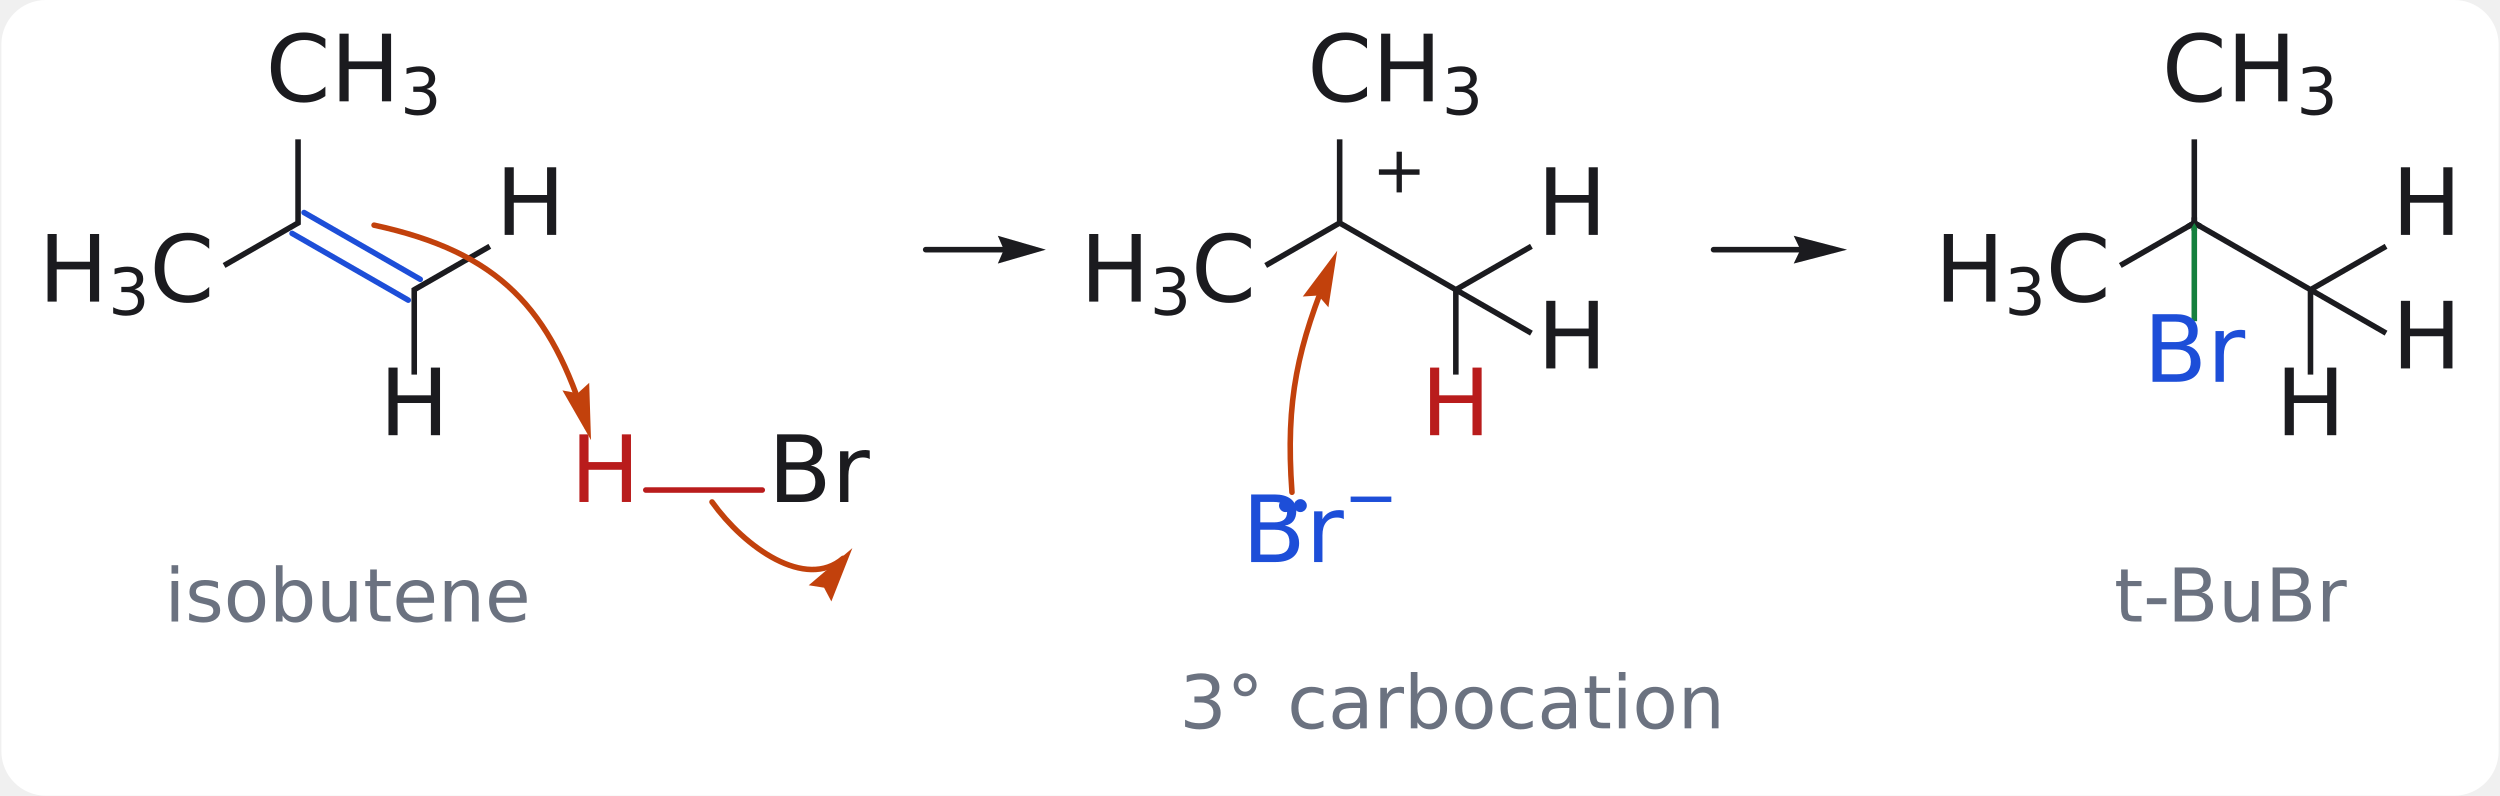
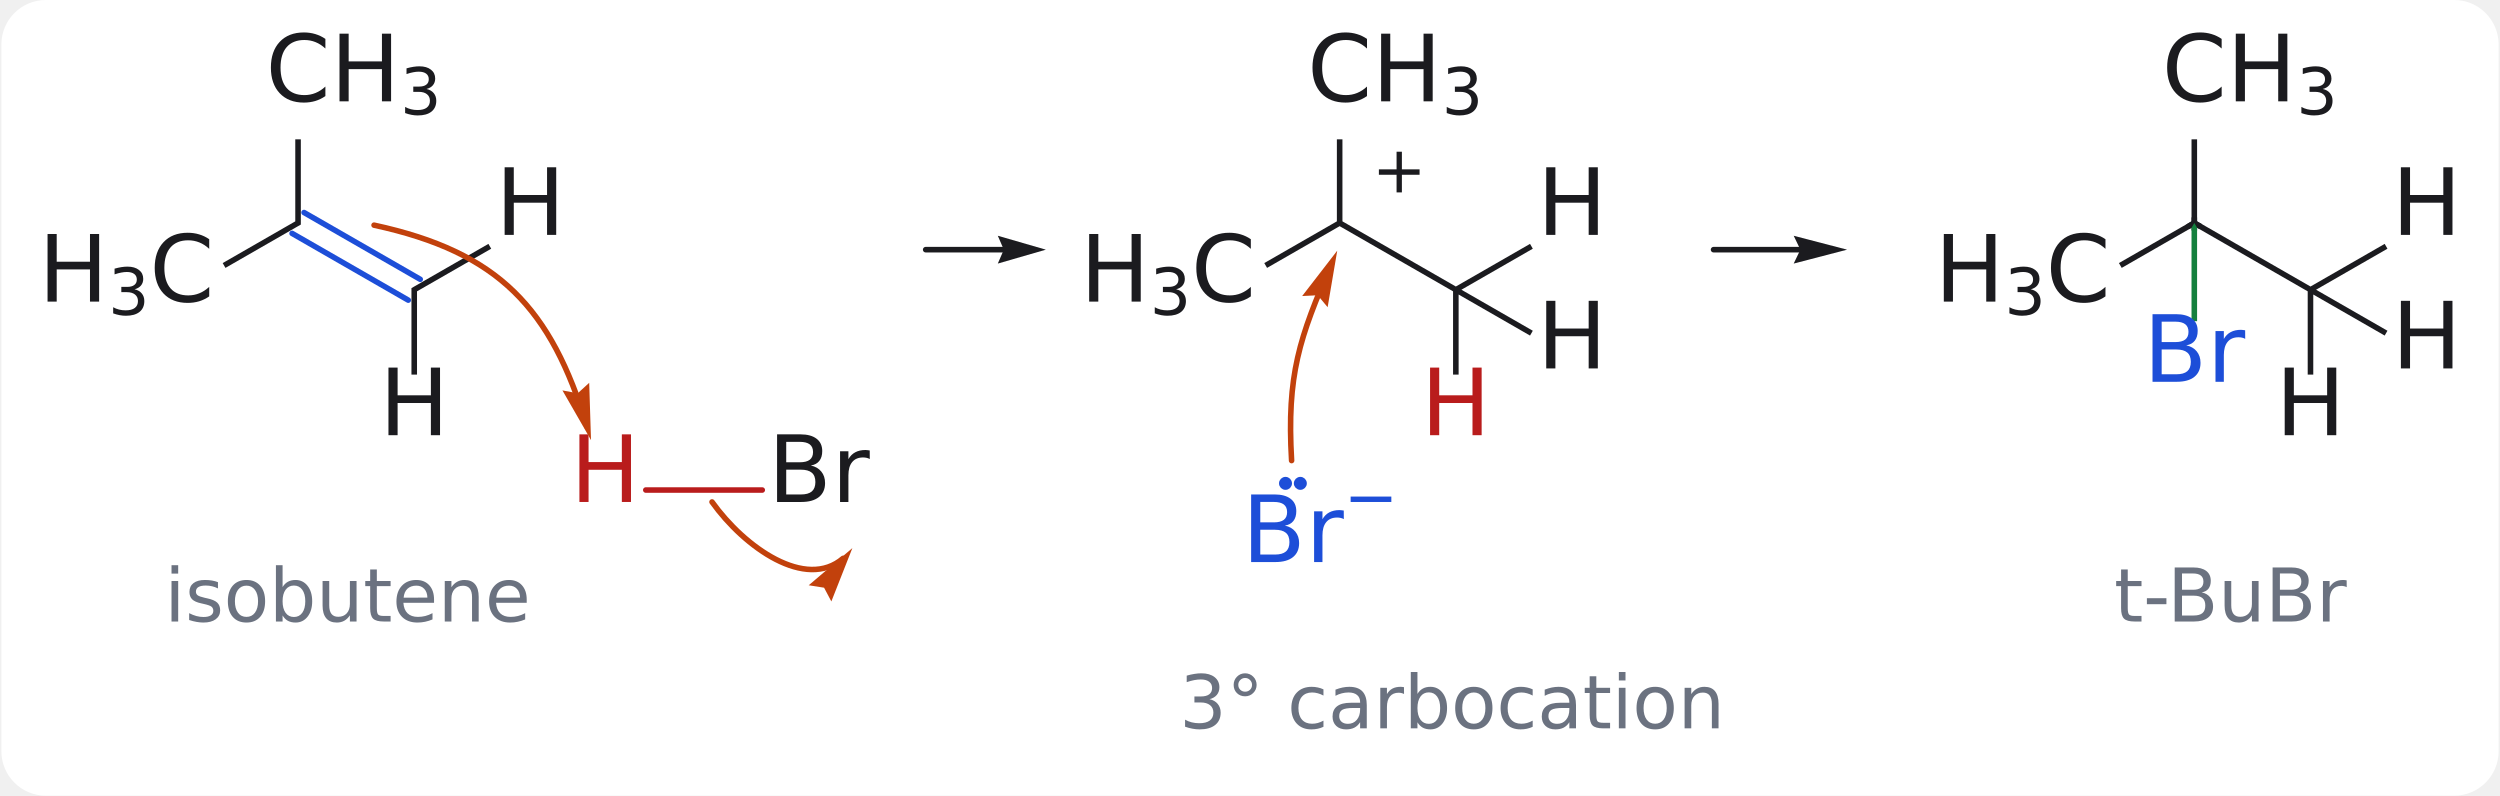
<svg xmlns="http://www.w3.org/2000/svg" viewBox="-93.311 -70.123 785.424 250.256" width="487" height="155">
  <style>.c-ink.fill{fill:#1b1b1f}.c-ink.stroke{stroke:#1b1b1f}.c-arrow.fill{fill:#c2410c}.c-arrow.stroke{stroke:#c2410c}.c-nu.fill{fill:#1d4ed8}.c-nu.stroke{stroke:#1d4ed8}.c-el.fill{fill:#b91c1c}.c-el.stroke{stroke:#b91c1c}.c-good.fill{fill:#15803d}.c-good.stroke{stroke:#15803d}.c-muted.fill{fill:#6b7280}.c-muted.stroke{stroke:#6b7280}.card{fill:#ffffff}@media (prefers-color-scheme: dark){.c-ink.fill{fill:#e6e6ea}.c-ink.stroke{stroke:#e6e6ea}.c-arrow.fill{fill:#ff9f5a}.c-arrow.stroke{stroke:#ff9f5a}.c-nu.fill{fill:#8ab4ff}.c-nu.stroke{stroke:#8ab4ff}.c-el.fill{fill:#ff8a8a}.c-el.stroke{stroke:#ff8a8a}.c-good.fill{fill:#6ee7a0}.c-good.stroke{stroke:#6ee7a0}.c-muted.fill{fill:#9ca3af}.c-muted.stroke{stroke:#9ca3af}.card{fill:#1e1e1e}}</style>
  <rect class="card" x="-93.311" y="-70.123" width="785.424" height="250.256" rx="14" />
  <path class="c-nu stroke" d="M1.884 -3.277 L38.424 17.723 " fill="none" stroke-width="1.75" stroke-linecap="round" stroke-linejoin="round" />
  <path class="c-nu stroke" d="M-1.884 3.277 L34.656 24.277 " fill="none" stroke-width="1.75" stroke-linecap="round" stroke-linejoin="round" />
  <path class="c-el stroke" d="M109.37 84 L145.996 84 " fill="none" stroke-width="1.75" stroke-linecap="round" stroke-linejoin="round" />
  <path class="c-ink fill stroke" d="M597.275 1.512 L598.034 1.948 L598.906 0.431 L597.275 -0.506 L596.4 0 Z M595.525 -0.506 L593.894 0.431 L594.766 1.948 L595.525 1.512 L596.4 0 Z M597.275 -0.506 L597.275 -1.75 L595.525 -1.75 L595.525 -0.506 L596.4 0 Z M595.525 1.512 L595.525 2.387 L597.275 2.387 L597.275 1.512 L596.4 0 Z " stroke-width="0" stroke-linecap="round" stroke-linejoin="round" />
  <path class="c-ink fill stroke" d="M-0.875 -0.506 L-23.707 12.616 L-22.835 14.133 L0.875 0.506 Z M0.875 0.506 L0.875 -26.303 L-0.875 -26.303 L-0.875 -0.506 Z M37.415 21.506 L60.746 8.098 L59.874 6.58 L35.665 20.494 Z M35.665 20.494 L35.665 47.702 L37.415 47.702 L37.415 21.506 Z M327.6 1.009 L363.265 21.506 L364.14 21 L364.14 19.991 L328.475 -0.506 L327.6 0 Z M326.725 -0.506 L303.893 12.616 L304.765 14.133 L327.6 1.009 L327.6 0 Z M328.475 -0.506 L328.475 -26.303 L326.725 -26.303 L326.725 -0.506 L327.6 0 Z M365.896 21 L388.346 8.098 L387.474 6.58 L364.14 19.991 L364.14 21 Z M365.015 22.512 L387.474 35.42 L388.346 33.902 L365.896 21 L364.14 21 Z M363.265 21.506 L363.265 47.702 L365.015 47.702 L365.015 22.512 L364.14 21 Z M597.275 1.512 L632.065 21.506 L632.94 21 L632.94 19.991 L597.275 -0.506 L596.4 0 Z M595.525 -0.506 L572.693 12.616 L573.565 14.133 L595.525 1.512 L596.4 0 Z M597.275 -0.506 L597.275 -26.303 L595.525 -26.303 L595.525 -0.506 L596.4 0 Z M634.696 21 L657.146 8.098 L656.274 6.581 L632.94 19.991 L632.94 21 Z M633.815 22.512 L656.274 35.419 L657.146 33.902 L634.696 21 L632.94 21 Z M632.065 21.506 L632.065 47.702 L633.815 47.702 L633.815 22.512 L632.94 21 Z " stroke-width="0" stroke-linecap="round" stroke-linejoin="round" />
  <path class="c-good fill stroke" d="M595.525 1.512 L595.525 30.902 L597.275 30.902 L597.275 1.512 L596.4 0 Z " stroke-width="0" stroke-linecap="round" stroke-linejoin="round" />
  <text class="c-ink fill" xml:space="preserve" x="-81.644" y="4.544" font-family="DejaVu Sans, Noto Sans CJK KR, Noto Sans CJK JP, sans-serif" font-size="29.167" font-weight="normal" font-style="normal" text-decoration="none" dominant-baseline="text-before-edge">H</text>
  <text class="c-ink fill" xml:space="preserve" x="-59.712" y="14.752" font-family="DejaVu Sans, Noto Sans CJK KR, Noto Sans CJK JP, sans-serif" font-size="20.417" font-weight="normal" font-style="normal" text-decoration="none" dominant-baseline="text-before-edge">3</text>
  <text class="c-ink fill" xml:space="preserve" x="-46.723" y="4.544" font-family="DejaVu Sans, Noto Sans CJK KR, Noto Sans CJK JP, sans-serif" font-size="29.167" font-weight="normal" font-style="normal" text-decoration="none" dominant-baseline="text-before-edge">C</text>
  <text class="c-ink fill" xml:space="preserve" x="-10.183" y="-58.456" font-family="DejaVu Sans, Noto Sans CJK KR, Noto Sans CJK JP, sans-serif" font-size="29.167" font-weight="normal" font-style="normal" text-decoration="none" dominant-baseline="text-before-edge">CH</text>
  <text class="c-ink fill" xml:space="preserve" x="32.115" y="-48.248" font-family="DejaVu Sans, Noto Sans CJK KR, Noto Sans CJK JP, sans-serif" font-size="20.417" font-weight="normal" font-style="normal" text-decoration="none" dominant-baseline="text-before-edge">3</text>
  <text class="c-ink fill" xml:space="preserve" x="62.114" y="-16.442" font-family="DejaVu Sans, Noto Sans CJK KR, Noto Sans CJK JP, sans-serif" font-size="29.167" font-weight="normal" font-style="normal" text-decoration="none" dominant-baseline="text-before-edge">H</text>
  <text class="c-ink fill" xml:space="preserve" x="25.574" y="46.558" font-family="DejaVu Sans, Noto Sans CJK KR, Noto Sans CJK JP, sans-serif" font-size="29.167" font-weight="normal" font-style="normal" text-decoration="none" dominant-baseline="text-before-edge">H</text>
  <text class="c-el fill" xml:space="preserve" x="85.634" y="67.558" font-family="DejaVu Sans, Noto Sans CJK KR, Noto Sans CJK JP, sans-serif" font-size="29.167" font-weight="normal" font-style="normal" text-decoration="none" dominant-baseline="text-before-edge">H</text>
  <text class="c-ink fill" xml:space="preserve" x="147.8" y="67.558" font-family="DejaVu Sans, Noto Sans CJK KR, Noto Sans CJK JP, sans-serif" font-size="29.167" font-weight="normal" font-style="normal" text-decoration="none" dominant-baseline="text-before-edge">Br</text>
  <text class="c-ink fill" xml:space="preserve" x="337.783" y="-23.748" font-family="DejaVu Sans, Noto Sans CJK KR, Noto Sans CJK JP, sans-serif" font-size="20.417" font-weight="normal" font-style="normal" text-decoration="none" dominant-baseline="text-before-edge">+</text>
  <text class="c-ink fill" xml:space="preserve" x="245.956" y="4.544" font-family="DejaVu Sans, Noto Sans CJK KR, Noto Sans CJK JP, sans-serif" font-size="29.167" font-weight="normal" font-style="normal" text-decoration="none" dominant-baseline="text-before-edge">H</text>
  <text class="c-ink fill" xml:space="preserve" x="267.888" y="14.752" font-family="DejaVu Sans, Noto Sans CJK KR, Noto Sans CJK JP, sans-serif" font-size="20.417" font-weight="normal" font-style="normal" text-decoration="none" dominant-baseline="text-before-edge">3</text>
  <text class="c-ink fill" xml:space="preserve" x="280.877" y="4.544" font-family="DejaVu Sans, Noto Sans CJK KR, Noto Sans CJK JP, sans-serif" font-size="29.167" font-weight="normal" font-style="normal" text-decoration="none" dominant-baseline="text-before-edge">C</text>
  <text class="c-ink fill" xml:space="preserve" x="317.417" y="-58.456" font-family="DejaVu Sans, Noto Sans CJK KR, Noto Sans CJK JP, sans-serif" font-size="29.167" font-weight="normal" font-style="normal" text-decoration="none" dominant-baseline="text-before-edge">CH</text>
  <text class="c-ink fill" xml:space="preserve" x="359.715" y="-48.248" font-family="DejaVu Sans, Noto Sans CJK KR, Noto Sans CJK JP, sans-serif" font-size="20.417" font-weight="normal" font-style="normal" text-decoration="none" dominant-baseline="text-before-edge">3</text>
  <text class="c-ink fill" xml:space="preserve" x="389.714" y="-16.442" font-family="DejaVu Sans, Noto Sans CJK KR, Noto Sans CJK JP, sans-serif" font-size="29.167" font-weight="normal" font-style="normal" text-decoration="none" dominant-baseline="text-before-edge">H</text>
  <text class="c-ink fill" xml:space="preserve" x="389.714" y="25.558" font-family="DejaVu Sans, Noto Sans CJK KR, Noto Sans CJK JP, sans-serif" font-size="29.167" font-weight="normal" font-style="normal" text-decoration="none" dominant-baseline="text-before-edge">H</text>
  <text class="c-el fill" xml:space="preserve" x="353.174" y="46.558" font-family="DejaVu Sans, Noto Sans CJK KR, Noto Sans CJK JP, sans-serif" font-size="29.167" font-weight="normal" font-style="normal" text-decoration="none" dominant-baseline="text-before-edge">H</text>
  <text class="c-nu fill" xml:space="preserve" x="296.9" y="86.458" font-family="DejaVu Sans, Noto Sans CJK KR, Noto Sans CJK JP, sans-serif" font-size="29.167" font-weight="normal" font-style="normal" text-decoration="none" dominant-baseline="text-before-edge">Br</text>
  <text class="c-nu fill" xml:space="preserve" x="328.9" y="79.166" font-family="DejaVu Sans, Noto Sans CJK KR, Noto Sans CJK JP, sans-serif" font-size="20.417" font-weight="normal" font-style="normal" text-decoration="none" dominant-baseline="text-before-edge">−</text>
-   <path class="c-nu fill stroke" d="M311.733 88.9 C311.733 89.544 311.211 90.067 310.567 90.067 C309.922 90.067 309.4 89.544 309.4 88.9 C309.4 88.256 309.922 87.733 310.567 87.733 C311.211 87.733 311.733 88.256 311.733 88.9 Z " stroke-width="1.75" stroke-linecap="round" stroke-linejoin="round" />
-   <path class="c-nu fill stroke" d="M316.4 88.9 C316.4 89.544 315.878 90.067 315.233 90.067 C314.589 90.067 314.067 89.544 314.067 88.9 C314.067 88.256 314.589 87.733 315.233 87.733 C315.878 87.733 316.4 88.256 316.4 88.9 Z " stroke-width="1.75" stroke-linecap="round" stroke-linejoin="round" />
+   <path class="c-nu fill stroke" d="M311.733 81.9 C311.733 82.544 311.211 83.067 310.567 83.067 C309.922 83.067 309.4 82.544 309.4 81.9 C309.4 81.256 309.922 80.733 310.567 80.733 C311.211 80.733 311.733 81.256 311.733 81.9 Z " stroke-width="1.75" stroke-linecap="round" stroke-linejoin="round" />
+   <path class="c-nu fill stroke" d="M316.4 81.9 C316.4 82.544 315.878 83.067 315.233 83.067 C314.589 83.067 314.067 82.544 314.067 81.9 C314.067 81.256 314.589 80.733 315.233 80.733 C315.878 80.733 316.4 81.256 316.4 81.9 Z " stroke-width="1.75" stroke-linecap="round" stroke-linejoin="round" />
  <text class="c-ink fill" xml:space="preserve" x="514.756" y="4.544" font-family="DejaVu Sans, Noto Sans CJK KR, Noto Sans CJK JP, sans-serif" font-size="29.167" font-weight="normal" font-style="normal" text-decoration="none" dominant-baseline="text-before-edge">H</text>
  <text class="c-ink fill" xml:space="preserve" x="536.688" y="14.752" font-family="DejaVu Sans, Noto Sans CJK KR, Noto Sans CJK JP, sans-serif" font-size="20.417" font-weight="normal" font-style="normal" text-decoration="none" dominant-baseline="text-before-edge">3</text>
  <text class="c-ink fill" xml:space="preserve" x="549.677" y="4.544" font-family="DejaVu Sans, Noto Sans CJK KR, Noto Sans CJK JP, sans-serif" font-size="29.167" font-weight="normal" font-style="normal" text-decoration="none" dominant-baseline="text-before-edge">C</text>
  <text class="c-ink fill" xml:space="preserve" x="586.217" y="-58.456" font-family="DejaVu Sans, Noto Sans CJK KR, Noto Sans CJK JP, sans-serif" font-size="29.167" font-weight="normal" font-style="normal" text-decoration="none" dominant-baseline="text-before-edge">CH</text>
  <text class="c-ink fill" xml:space="preserve" x="628.515" y="-48.248" font-family="DejaVu Sans, Noto Sans CJK KR, Noto Sans CJK JP, sans-serif" font-size="20.417" font-weight="normal" font-style="normal" text-decoration="none" dominant-baseline="text-before-edge">3</text>
  <text class="c-ink fill" xml:space="preserve" x="658.514" y="-16.442" font-family="DejaVu Sans, Noto Sans CJK KR, Noto Sans CJK JP, sans-serif" font-size="29.167" font-weight="normal" font-style="normal" text-decoration="none" dominant-baseline="text-before-edge">H</text>
  <text class="c-ink fill" xml:space="preserve" x="658.514" y="25.558" font-family="DejaVu Sans, Noto Sans CJK KR, Noto Sans CJK JP, sans-serif" font-size="29.167" font-weight="normal" font-style="normal" text-decoration="none" dominant-baseline="text-before-edge">H</text>
  <text class="c-ink fill" xml:space="preserve" x="621.974" y="46.558" font-family="DejaVu Sans, Noto Sans CJK KR, Noto Sans CJK JP, sans-serif" font-size="29.167" font-weight="normal" font-style="normal" text-decoration="none" dominant-baseline="text-before-edge">H</text>
  <text class="c-nu fill" xml:space="preserve" x="580.4" y="29.758" font-family="DejaVu Sans, Noto Sans CJK KR, Noto Sans CJK JP, sans-serif" font-size="29.167" font-weight="normal" font-style="normal" text-decoration="none" dominant-baseline="text-before-edge">Br</text>
  <path class="c-ink stroke" d="M197.4 8.4 L230.825 8.4 " fill="none" stroke-width="1.75" stroke-linecap="round" stroke-linejoin="round" />
  <path class="c-ink fill stroke" d="M235.2 8.4 L220.08 4.025 L221.97 8.4 L220.08 12.775 Z " stroke-width="0" stroke-linecap="round" stroke-linejoin="round" />
  <path class="c-ink stroke" d="M445.2 8.4 L482.825 8.4 " fill="none" stroke-width="1.75" stroke-linecap="round" stroke-linejoin="round" />
  <path class="c-ink fill stroke" d="M487.2 8.4 L470.4 4.025 L472.5 8.4 L470.4 12.775 Z " stroke-width="0" stroke-linecap="round" stroke-linejoin="round" />
  <path class="c-arrow stroke" d="M23.906 0.694 C63.266 9.214 79.563 26.829 90.907 64.106 " fill="none" stroke-width="1.75" stroke-linecap="round" stroke-linejoin="round" />
  <path class="c-arrow fill stroke" d="M92.141 68.305 L91.568 50.275 L87.957 53.575 L83.151 52.666 Z " stroke-width="0" stroke-linecap="round" stroke-linejoin="round" />
  <path class="c-arrow stroke" d="M130.2 87.75 C140.49 102.156 159.679 115.573 171.414 105.497 " fill="none" stroke-width="1.75" stroke-linecap="round" stroke-linejoin="round" />
  <path class="c-arrow fill stroke" d="M174.341 102.258 L160.609 113.955 L165.441 114.718 L167.73 119.041 Z " stroke-width="0" stroke-linecap="round" stroke-linejoin="round" />
-   <path class="c-arrow stroke" d="M312.599 84.702 C310.493 55.379 314.413 38.82 325.152 12.755 " fill="none" stroke-width="1.75" stroke-linecap="round" stroke-linejoin="round" />
-   <path class="c-arrow fill stroke" d="M326.837 8.717 L316.001 23.138 L320.883 22.824 L324.063 26.541 Z " stroke-width="0" stroke-linecap="round" stroke-linejoin="round" />
+   <path class="c-arrow stroke" d="M312.484 74.735 C310.919 47.759 314.923 36.091 325.085 12.727 " fill="none" stroke-width="1.75" stroke-linecap="round" stroke-linejoin="round" />
+   <path class="c-arrow fill stroke" d="M326.837 8.717 L315.804 22.988 L320.69 22.741 L323.818 26.501 Z " stroke-width="0" stroke-linecap="round" stroke-linejoin="round" />
  <text class="c-muted fill" xml:space="preserve" x="-42" y="109.2" font-family="DejaVu Sans, Noto Sans CJK KR, Noto Sans CJK JP, sans-serif" font-size="23.333" font-weight="normal" font-style="normal" text-decoration="none" dominant-baseline="text-before-edge">isobutene</text>
  <text class="c-muted fill" xml:space="preserve" x="277.2" y="142.8" font-family="DejaVu Sans, Noto Sans CJK KR, Noto Sans CJK JP, sans-serif" font-size="23.333" font-weight="normal" font-style="normal" text-decoration="none" dominant-baseline="text-before-edge">3° carbocation</text>
  <text class="c-muted fill" xml:space="preserve" x="571.2" y="109.2" font-family="DejaVu Sans, Noto Sans CJK KR, Noto Sans CJK JP, sans-serif" font-size="23.333" font-weight="normal" font-style="normal" text-decoration="none" dominant-baseline="text-before-edge">t-BuBr</text>
</svg>
